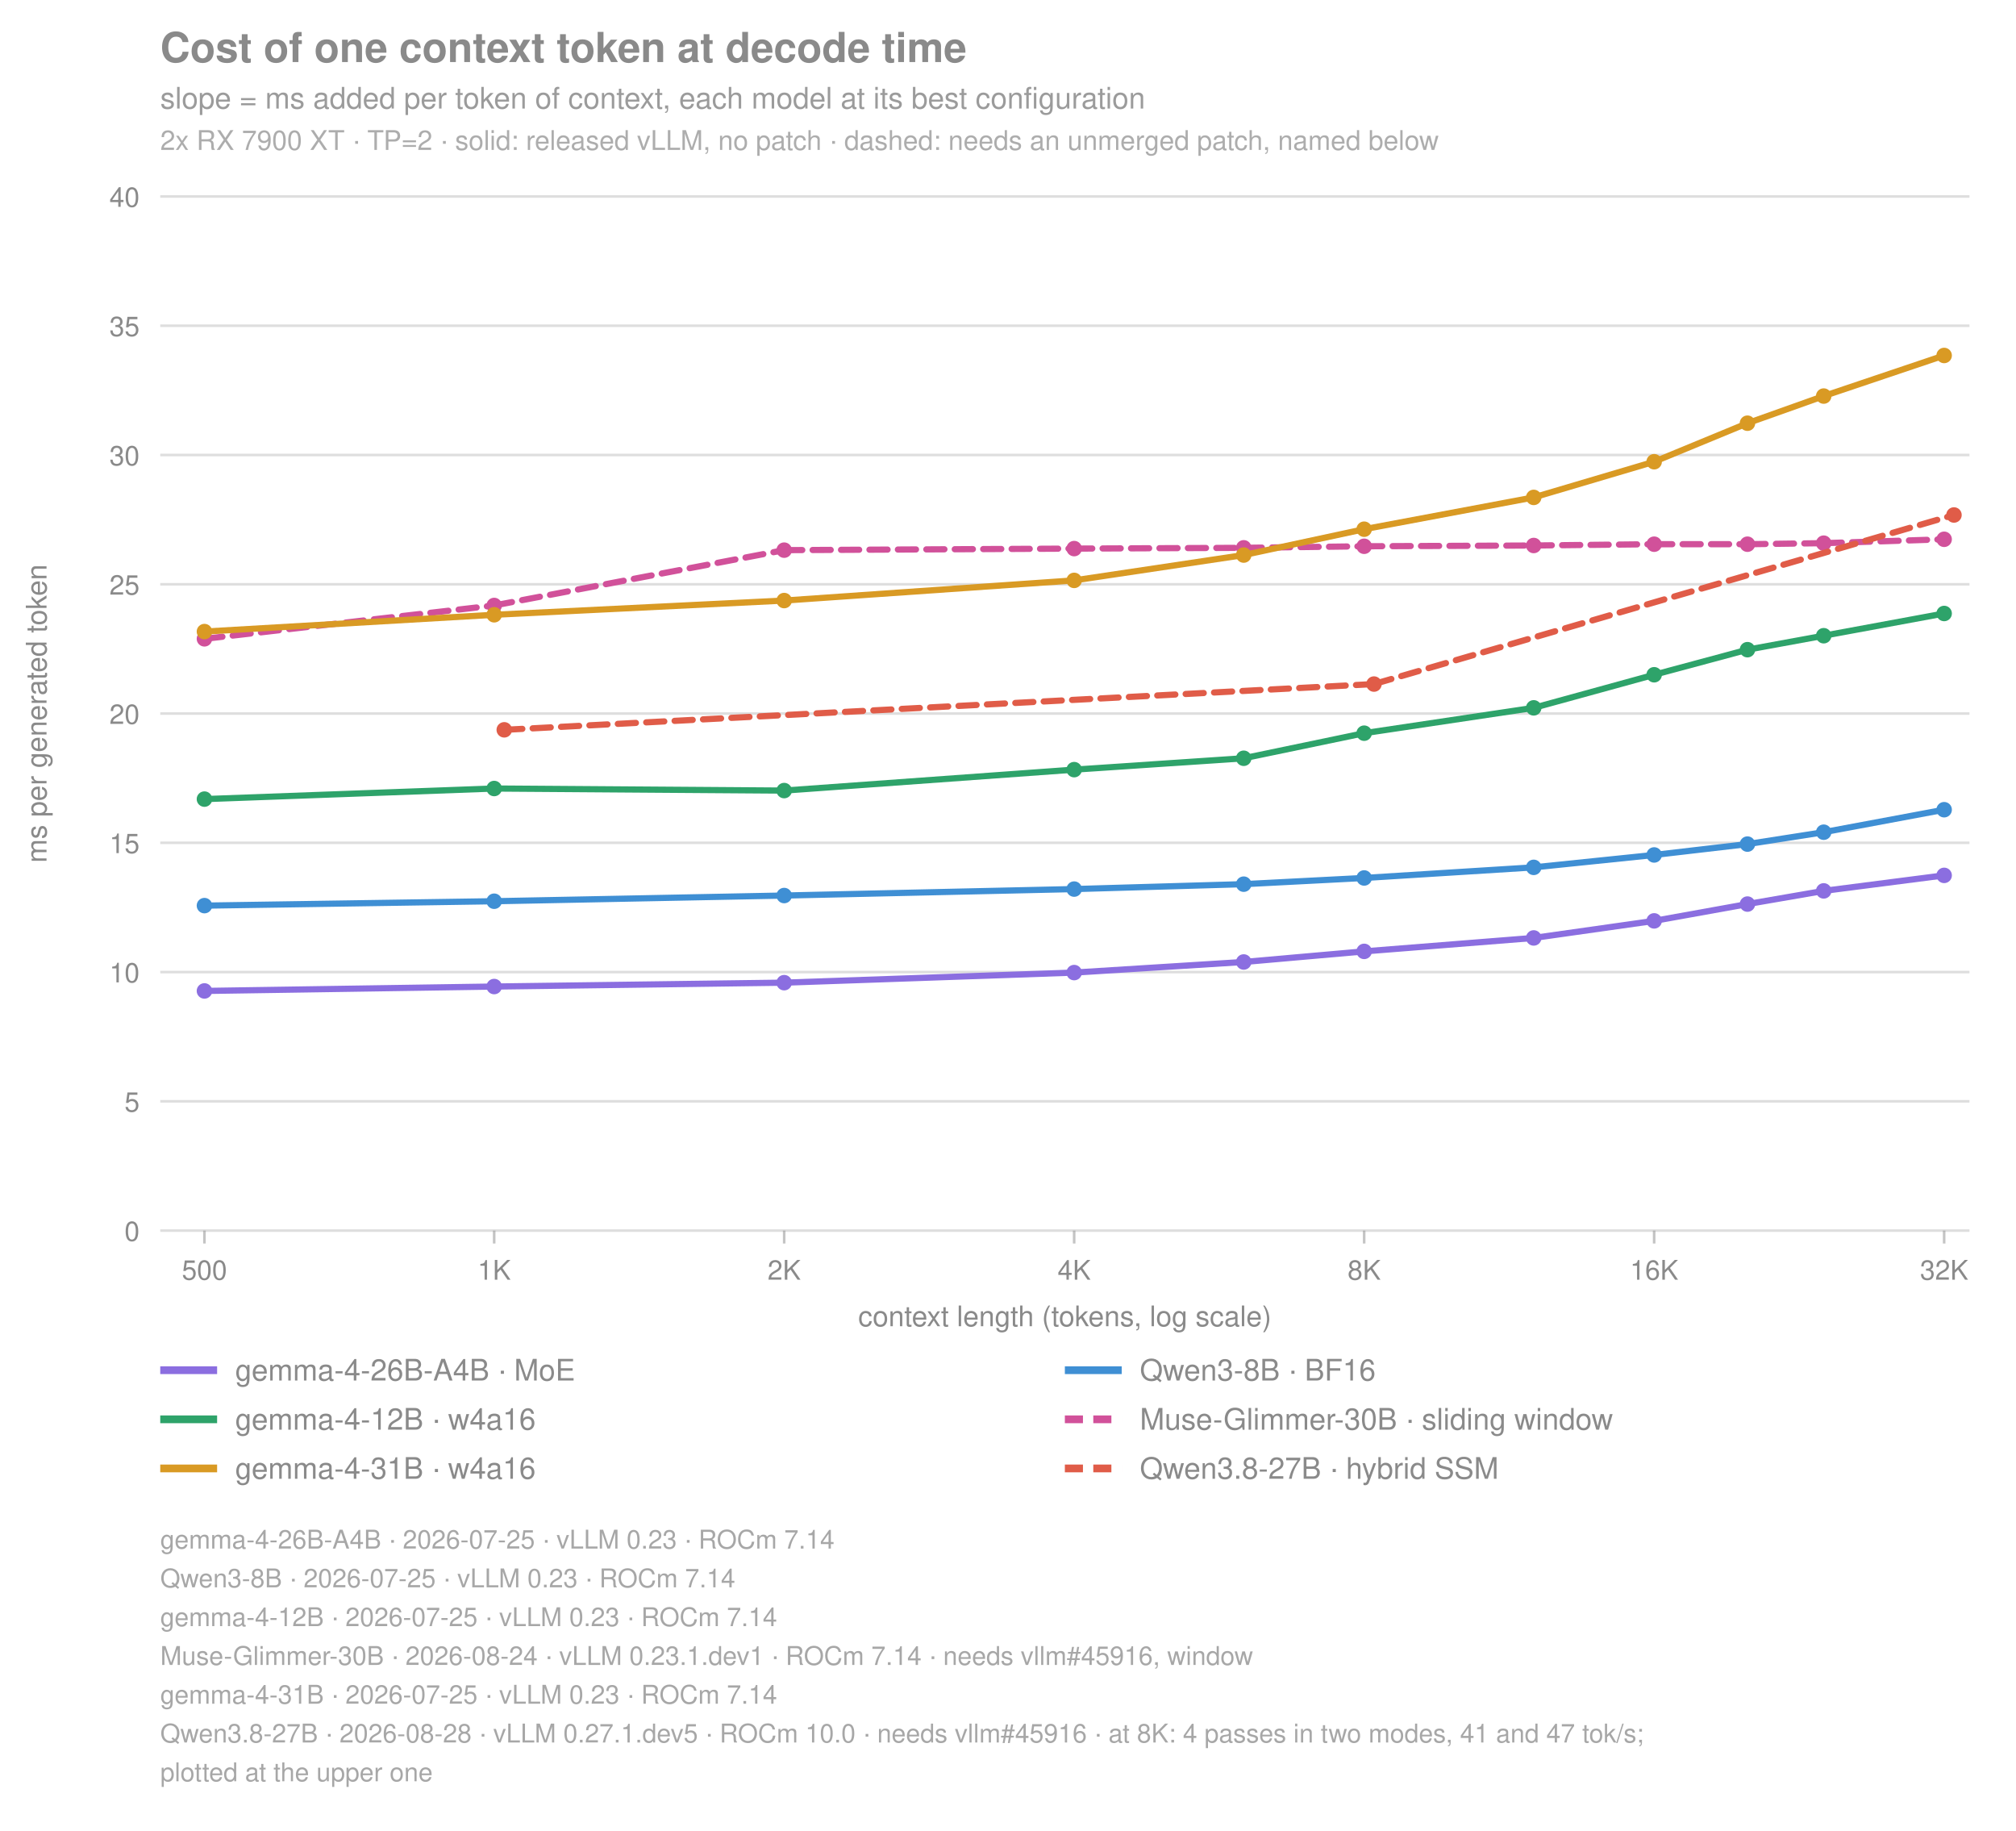
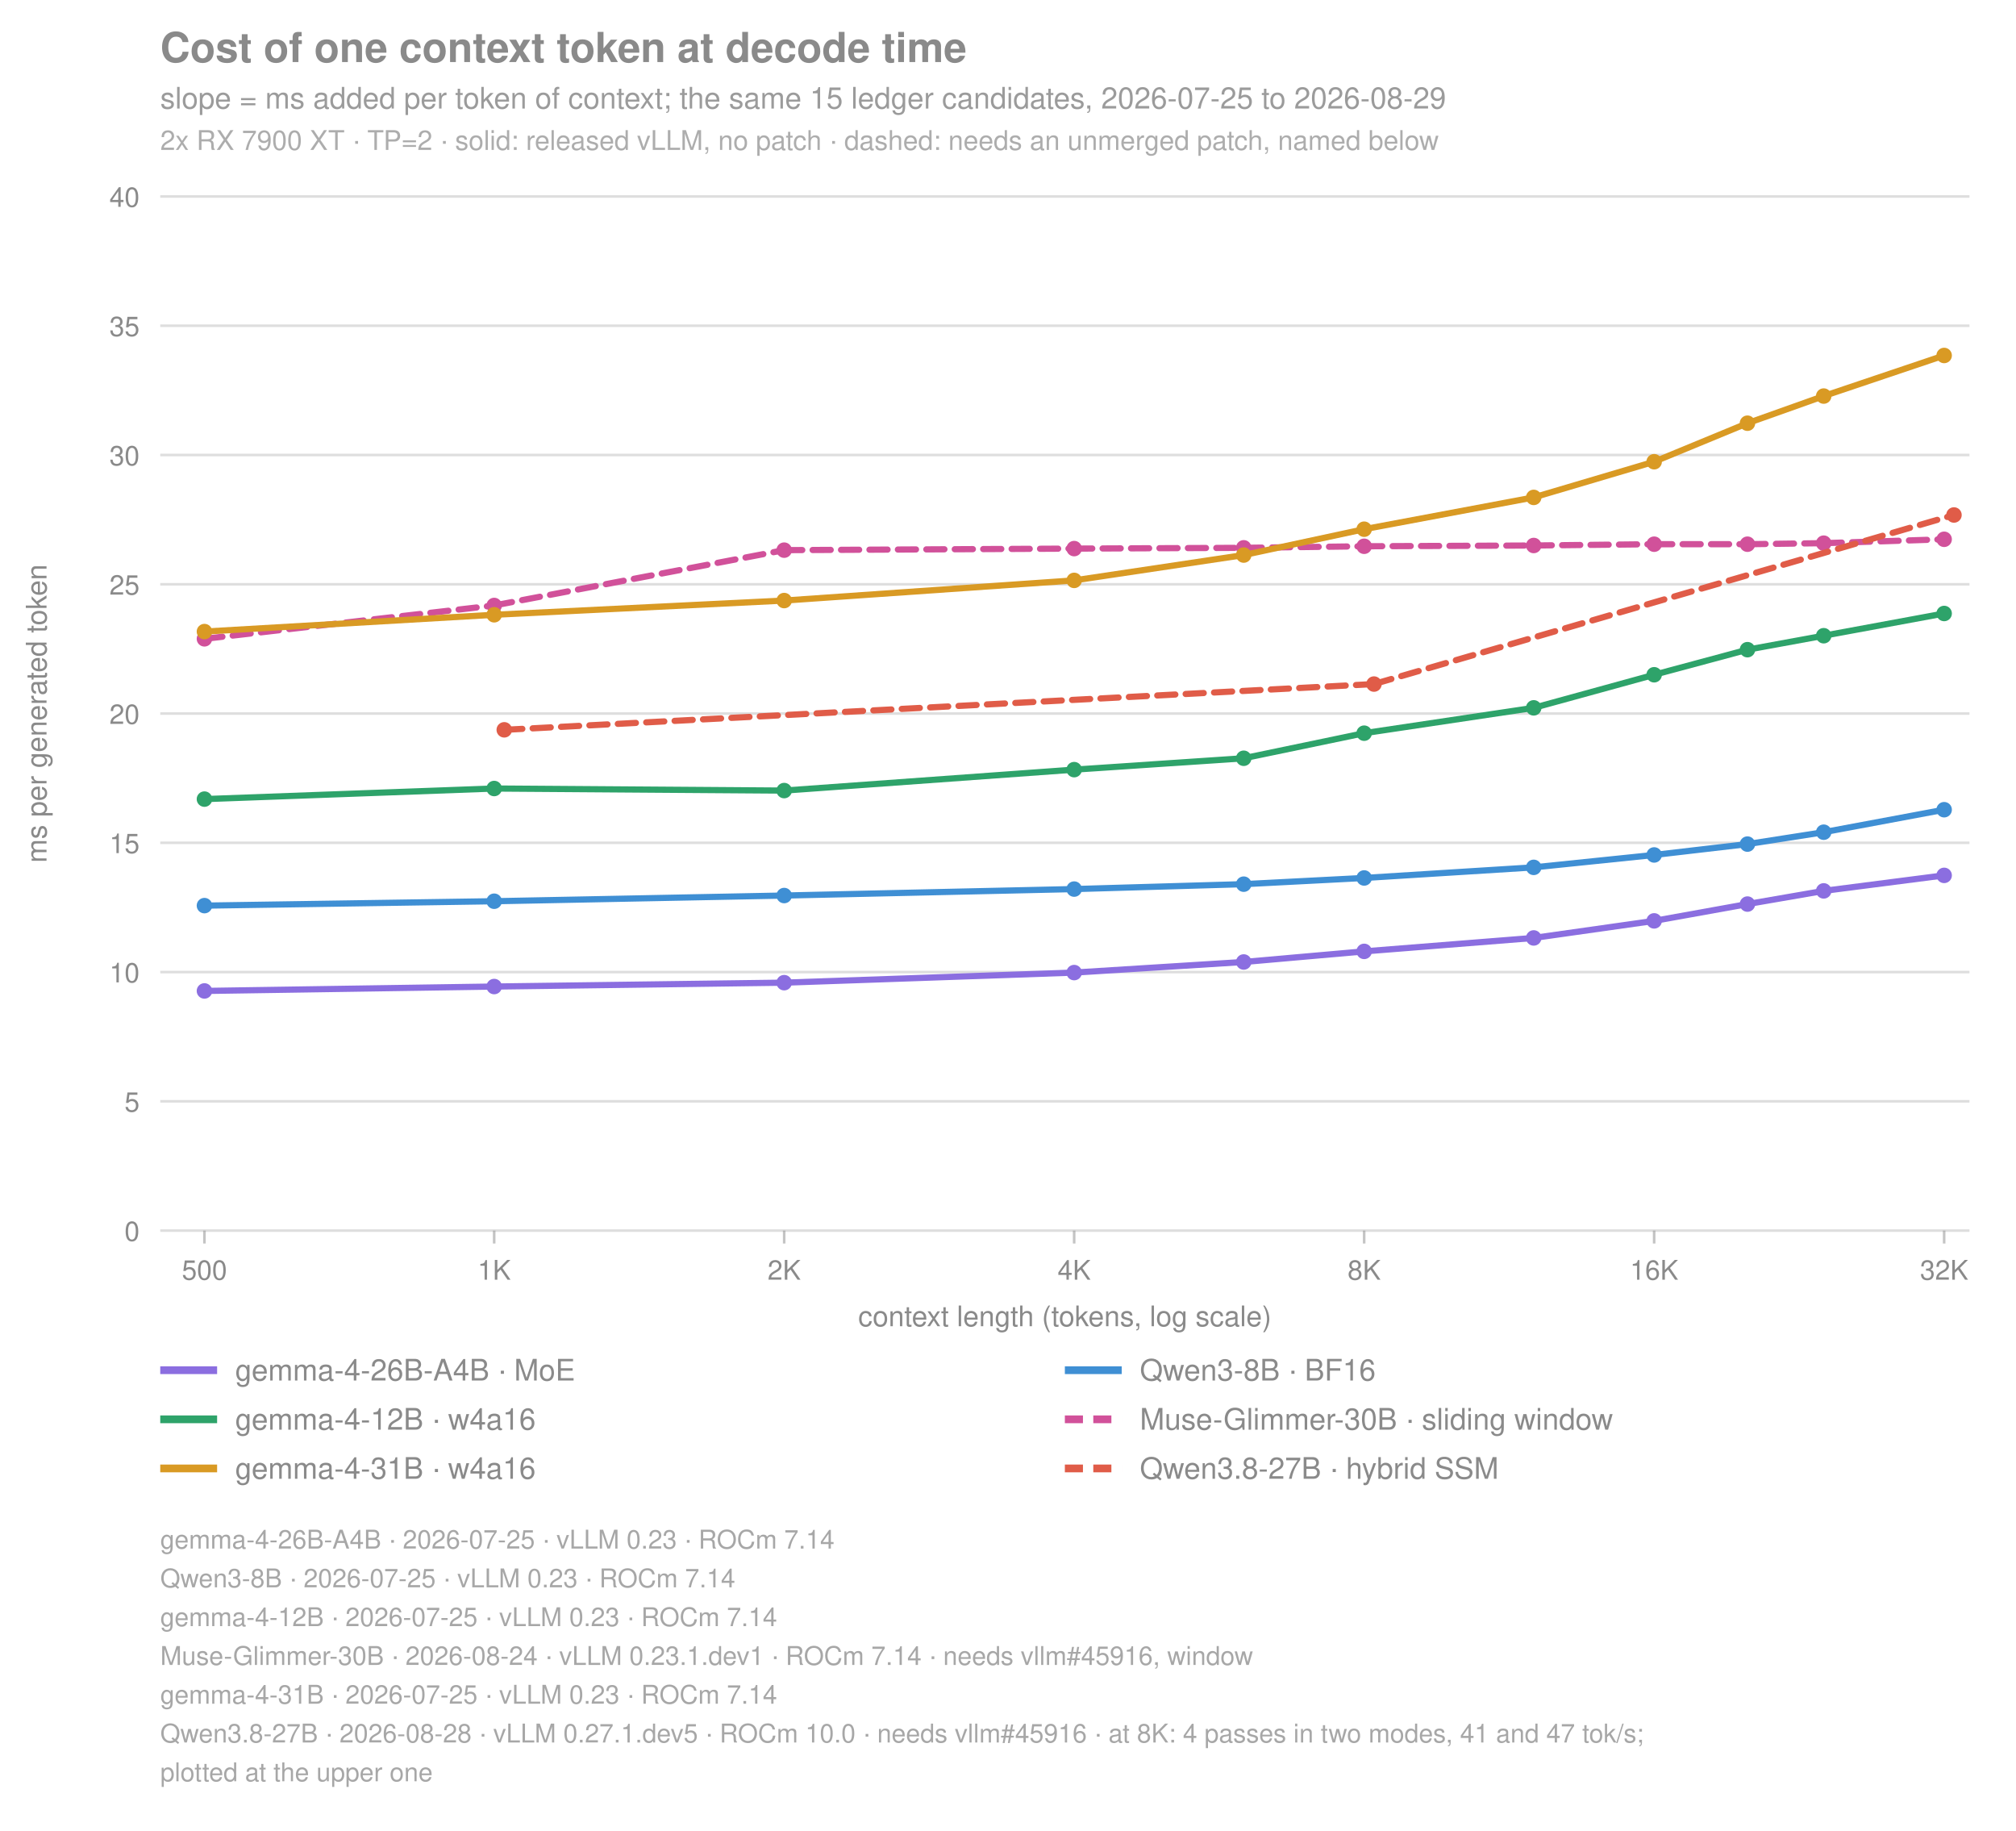
<svg xmlns="http://www.w3.org/2000/svg" viewBox="0 0 780 708" width="780" height="708" font-family="-apple-system,BlinkMacSystemFont,Segoe UI,Helvetica,Arial,sans-serif">
  <text x="62" y="24" font-size="16" font-weight="700" fill="#8a8a8a">Cost of one context token at decode time</text>
-   <text x="62" y="42" font-size="11.5" fill="#8a8a8a" opacity=".85">slope = ms added per token of context, each model at its best configuration</text>
+   <text x="62" y="42" font-size="11.5" fill="#8a8a8a" opacity=".85">slope = ms added per token of context; the same 15 ledger candidates, 2026-07-25 to 2026-08-29</text>
  <text x="62" y="58" font-size="10.5" fill="#8a8a8a" opacity=".7">2x RX 7900 XT · TP=2 · solid: released vLLM, no patch · dashed: needs an unmerged patch, named below</text>
  <line x1="62" y1="476.0" x2="762" y2="476.0" stroke="#8a8a8a" stroke-width="1" opacity=".28" />
  <text x="54" y="480.0" font-size="10.5" fill="#8a8a8a" text-anchor="end">0</text>
  <line x1="62" y1="426.0" x2="762" y2="426.0" stroke="#8a8a8a" stroke-width="1" opacity=".28" />
  <text x="54" y="430.0" font-size="10.5" fill="#8a8a8a" text-anchor="end">5</text>
  <line x1="62" y1="376.0" x2="762" y2="376.0" stroke="#8a8a8a" stroke-width="1" opacity=".28" />
  <text x="54" y="380.0" font-size="10.5" fill="#8a8a8a" text-anchor="end">10</text>
  <line x1="62" y1="326.0" x2="762" y2="326.0" stroke="#8a8a8a" stroke-width="1" opacity=".28" />
  <text x="54" y="330.0" font-size="10.5" fill="#8a8a8a" text-anchor="end">15</text>
  <line x1="62" y1="276.0" x2="762" y2="276.0" stroke="#8a8a8a" stroke-width="1" opacity=".28" />
  <text x="54" y="280.0" font-size="10.5" fill="#8a8a8a" text-anchor="end">20</text>
  <line x1="62" y1="226.0" x2="762" y2="226.0" stroke="#8a8a8a" stroke-width="1" opacity=".28" />
  <text x="54" y="230.0" font-size="10.5" fill="#8a8a8a" text-anchor="end">25</text>
  <line x1="62" y1="176.0" x2="762" y2="176.0" stroke="#8a8a8a" stroke-width="1" opacity=".28" />
  <text x="54" y="180.0" font-size="10.5" fill="#8a8a8a" text-anchor="end">30</text>
  <line x1="62" y1="126.0" x2="762" y2="126.0" stroke="#8a8a8a" stroke-width="1" opacity=".28" />
  <text x="54" y="130.0" font-size="10.5" fill="#8a8a8a" text-anchor="end">35</text>
  <line x1="62" y1="76.0" x2="762" y2="76.0" stroke="#8a8a8a" stroke-width="1" opacity=".28" />
  <text x="54" y="80.0" font-size="10.5" fill="#8a8a8a" text-anchor="end">40</text>
  <line x1="79.1" y1="476" x2="79.1" y2="481" stroke="#8a8a8a" stroke-width="1" opacity=".5" />
  <text x="79.1" y="495" font-size="10.5" fill="#8a8a8a" text-anchor="middle">500</text>
  <line x1="191.2" y1="476" x2="191.2" y2="481" stroke="#8a8a8a" stroke-width="1" opacity=".5" />
  <text x="191.2" y="495" font-size="10.5" fill="#8a8a8a" text-anchor="middle">1K</text>
  <line x1="303.4" y1="476" x2="303.4" y2="481" stroke="#8a8a8a" stroke-width="1" opacity=".5" />
  <text x="303.4" y="495" font-size="10.5" fill="#8a8a8a" text-anchor="middle">2K</text>
  <line x1="415.6" y1="476" x2="415.6" y2="481" stroke="#8a8a8a" stroke-width="1" opacity=".5" />
  <text x="415.6" y="495" font-size="10.5" fill="#8a8a8a" text-anchor="middle">4K</text>
  <line x1="527.8" y1="476" x2="527.8" y2="481" stroke="#8a8a8a" stroke-width="1" opacity=".5" />
  <text x="527.8" y="495" font-size="10.5" fill="#8a8a8a" text-anchor="middle">8K</text>
  <line x1="640.0" y1="476" x2="640.0" y2="481" stroke="#8a8a8a" stroke-width="1" opacity=".5" />
  <text x="640.0" y="495" font-size="10.5" fill="#8a8a8a" text-anchor="middle">16K</text>
  <line x1="752.2" y1="476" x2="752.2" y2="481" stroke="#8a8a8a" stroke-width="1" opacity=".5" />
  <text x="752.2" y="495" font-size="10.5" fill="#8a8a8a" text-anchor="middle">32K</text>
  <text x="18" y="276" font-size="11" fill="#8a8a8a" text-anchor="middle" transform="rotate(-90 18 276)">ms per generated token</text>
  <text x="412" y="513" font-size="11" fill="#8a8a8a" text-anchor="middle">context length (tokens, log scale)</text>
  <defs>
    <clipPath id="b0">
      <rect x="62" y="76" width="700" height="400" />
    </clipPath>
  </defs>
  <g clip-path="url(#b0)">
    <line x1="79.1" y1="383.3" x2="191.2" y2="381.6" stroke="#8b6ee0" stroke-width="2.4" stroke-linecap="round" />
    <line x1="191.2" y1="381.6" x2="303.4" y2="380.1" stroke="#8b6ee0" stroke-width="2.4" stroke-linecap="round" />
    <line x1="303.4" y1="380.1" x2="415.6" y2="376.2" stroke="#8b6ee0" stroke-width="2.4" stroke-linecap="round" />
    <line x1="415.6" y1="376.2" x2="481.2" y2="372.1" stroke="#8b6ee0" stroke-width="2.4" stroke-linecap="round" />
    <line x1="481.2" y1="372.1" x2="527.8" y2="368.0" stroke="#8b6ee0" stroke-width="2.4" stroke-linecap="round" />
    <line x1="527.8" y1="368.0" x2="593.4" y2="362.8" stroke="#8b6ee0" stroke-width="2.4" stroke-linecap="round" />
    <line x1="593.4" y1="362.8" x2="640.0" y2="356.2" stroke="#8b6ee0" stroke-width="2.4" stroke-linecap="round" />
    <line x1="640.0" y1="356.2" x2="676.1" y2="349.7" stroke="#8b6ee0" stroke-width="2.4" stroke-linecap="round" />
    <line x1="676.1" y1="349.7" x2="705.6" y2="344.6" stroke="#8b6ee0" stroke-width="2.4" stroke-linecap="round" />
    <line x1="705.6" y1="344.6" x2="752.2" y2="338.6" stroke="#8b6ee0" stroke-width="2.4" stroke-linecap="round" />
    <circle cx="79.1" cy="383.3" r="3" fill="#8b6ee0" />
    <circle cx="191.2" cy="381.6" r="3" fill="#8b6ee0" />
    <circle cx="303.4" cy="380.1" r="3" fill="#8b6ee0" />
    <circle cx="415.6" cy="376.2" r="3" fill="#8b6ee0" />
    <circle cx="481.2" cy="372.1" r="3" fill="#8b6ee0" />
    <circle cx="527.8" cy="368.0" r="3" fill="#8b6ee0" />
    <circle cx="593.4" cy="362.8" r="3" fill="#8b6ee0" />
    <circle cx="640.0" cy="356.2" r="3" fill="#8b6ee0" />
    <circle cx="676.1" cy="349.7" r="3" fill="#8b6ee0" />
    <circle cx="705.6" cy="344.6" r="3" fill="#8b6ee0" />
    <circle cx="752.2" cy="338.6" r="3" fill="#8b6ee0" />
    <line x1="79.1" y1="350.3" x2="191.2" y2="348.6" stroke="#3f8fd4" stroke-width="2.4" stroke-linecap="round" />
    <line x1="191.2" y1="348.6" x2="303.4" y2="346.4" stroke="#3f8fd4" stroke-width="2.4" stroke-linecap="round" />
    <line x1="303.4" y1="346.4" x2="415.6" y2="343.9" stroke="#3f8fd4" stroke-width="2.4" stroke-linecap="round" />
    <line x1="415.6" y1="343.9" x2="481.2" y2="342.0" stroke="#3f8fd4" stroke-width="2.4" stroke-linecap="round" />
    <line x1="481.2" y1="342.0" x2="527.8" y2="339.6" stroke="#3f8fd4" stroke-width="2.4" stroke-linecap="round" />
    <line x1="527.8" y1="339.6" x2="593.4" y2="335.5" stroke="#3f8fd4" stroke-width="2.4" stroke-linecap="round" />
    <line x1="593.4" y1="335.5" x2="640.0" y2="330.7" stroke="#3f8fd4" stroke-width="2.4" stroke-linecap="round" />
    <line x1="640.0" y1="330.7" x2="676.1" y2="326.5" stroke="#3f8fd4" stroke-width="2.4" stroke-linecap="round" />
    <line x1="676.1" y1="326.5" x2="705.6" y2="321.9" stroke="#3f8fd4" stroke-width="2.4" stroke-linecap="round" />
    <line x1="705.6" y1="321.9" x2="752.2" y2="313.2" stroke="#3f8fd4" stroke-width="2.4" stroke-linecap="round" />
    <circle cx="79.1" cy="350.3" r="3" fill="#3f8fd4" />
    <circle cx="191.2" cy="348.6" r="3" fill="#3f8fd4" />
    <circle cx="303.4" cy="346.4" r="3" fill="#3f8fd4" />
    <circle cx="415.6" cy="343.9" r="3" fill="#3f8fd4" />
    <circle cx="481.2" cy="342.0" r="3" fill="#3f8fd4" />
    <circle cx="527.8" cy="339.6" r="3" fill="#3f8fd4" />
    <circle cx="593.4" cy="335.5" r="3" fill="#3f8fd4" />
    <circle cx="640.0" cy="330.7" r="3" fill="#3f8fd4" />
    <circle cx="676.1" cy="326.5" r="3" fill="#3f8fd4" />
    <circle cx="705.6" cy="321.9" r="3" fill="#3f8fd4" />
    <circle cx="752.2" cy="313.2" r="3" fill="#3f8fd4" />
    <line x1="79.1" y1="309.1" x2="191.2" y2="305.0" stroke="#2ea36a" stroke-width="2.4" stroke-linecap="round" />
    <line x1="191.2" y1="305.0" x2="303.4" y2="305.8" stroke="#2ea36a" stroke-width="2.4" stroke-linecap="round" />
    <line x1="303.4" y1="305.8" x2="415.6" y2="297.7" stroke="#2ea36a" stroke-width="2.4" stroke-linecap="round" />
    <line x1="415.6" y1="297.7" x2="481.2" y2="293.3" stroke="#2ea36a" stroke-width="2.4" stroke-linecap="round" />
    <line x1="481.2" y1="293.3" x2="527.8" y2="283.6" stroke="#2ea36a" stroke-width="2.4" stroke-linecap="round" />
    <line x1="527.8" y1="283.6" x2="593.4" y2="273.8" stroke="#2ea36a" stroke-width="2.4" stroke-linecap="round" />
    <line x1="593.4" y1="273.8" x2="640.0" y2="261.0" stroke="#2ea36a" stroke-width="2.4" stroke-linecap="round" />
    <line x1="640.0" y1="261.0" x2="676.1" y2="251.3" stroke="#2ea36a" stroke-width="2.4" stroke-linecap="round" />
    <line x1="676.1" y1="251.3" x2="705.6" y2="245.9" stroke="#2ea36a" stroke-width="2.4" stroke-linecap="round" />
    <line x1="705.6" y1="245.9" x2="752.2" y2="237.3" stroke="#2ea36a" stroke-width="2.4" stroke-linecap="round" />
    <circle cx="79.1" cy="309.1" r="3" fill="#2ea36a" />
    <circle cx="191.2" cy="305.0" r="3" fill="#2ea36a" />
    <circle cx="303.4" cy="305.8" r="3" fill="#2ea36a" />
    <circle cx="415.6" cy="297.7" r="3" fill="#2ea36a" />
    <circle cx="481.2" cy="293.3" r="3" fill="#2ea36a" />
    <circle cx="527.8" cy="283.6" r="3" fill="#2ea36a" />
    <circle cx="593.4" cy="273.8" r="3" fill="#2ea36a" />
    <circle cx="640.0" cy="261.0" r="3" fill="#2ea36a" />
    <circle cx="676.1" cy="251.3" r="3" fill="#2ea36a" />
    <circle cx="705.6" cy="245.9" r="3" fill="#2ea36a" />
    <circle cx="752.2" cy="237.3" r="3" fill="#2ea36a" />
    <line x1="79.1" y1="247.1" x2="191.2" y2="234.2" stroke="#d1519a" stroke-width="2.4" stroke-linecap="round" stroke-dasharray="7 4" />
    <line x1="191.2" y1="234.2" x2="303.4" y2="212.8" stroke="#d1519a" stroke-width="2.4" stroke-linecap="round" stroke-dasharray="7 4" />
    <line x1="303.4" y1="212.8" x2="415.6" y2="212.2" stroke="#d1519a" stroke-width="2.4" stroke-linecap="round" stroke-dasharray="7 4" />
    <line x1="415.6" y1="212.2" x2="481.2" y2="211.9" stroke="#d1519a" stroke-width="2.4" stroke-linecap="round" stroke-dasharray="7 4" />
    <line x1="481.2" y1="211.9" x2="527.8" y2="211.3" stroke="#d1519a" stroke-width="2.4" stroke-linecap="round" stroke-dasharray="7 4" />
    <line x1="527.8" y1="211.3" x2="593.4" y2="211.0" stroke="#d1519a" stroke-width="2.4" stroke-linecap="round" stroke-dasharray="7 4" />
    <line x1="593.4" y1="211.0" x2="640.0" y2="210.5" stroke="#d1519a" stroke-width="2.4" stroke-linecap="round" stroke-dasharray="7 4" />
    <line x1="640.0" y1="210.5" x2="676.1" y2="210.5" stroke="#d1519a" stroke-width="2.4" stroke-linecap="round" stroke-dasharray="7 4" />
    <line x1="676.1" y1="210.5" x2="705.6" y2="210.1" stroke="#d1519a" stroke-width="2.4" stroke-linecap="round" stroke-dasharray="7 4" />
    <line x1="705.6" y1="210.1" x2="752.2" y2="208.6" stroke="#d1519a" stroke-width="2.4" stroke-linecap="round" stroke-dasharray="7 4" />
    <circle cx="79.1" cy="247.1" r="3" fill="#d1519a" />
    <circle cx="191.2" cy="234.2" r="3" fill="#d1519a" />
    <circle cx="303.4" cy="212.8" r="3" fill="#d1519a" />
    <circle cx="415.6" cy="212.2" r="3" fill="#d1519a" />
    <circle cx="481.2" cy="211.9" r="3" fill="#d1519a" />
    <circle cx="527.8" cy="211.3" r="3" fill="#d1519a" />
    <circle cx="593.4" cy="211.0" r="3" fill="#d1519a" />
    <circle cx="640.0" cy="210.5" r="3" fill="#d1519a" />
    <circle cx="676.1" cy="210.5" r="3" fill="#d1519a" />
    <circle cx="705.6" cy="210.1" r="3" fill="#d1519a" />
    <circle cx="752.2" cy="208.6" r="3" fill="#d1519a" />
    <line x1="79.1" y1="244.3" x2="191.2" y2="237.8" stroke="#d99a24" stroke-width="2.4" stroke-linecap="round" />
    <line x1="191.2" y1="237.8" x2="303.4" y2="232.3" stroke="#d99a24" stroke-width="2.4" stroke-linecap="round" />
    <line x1="303.4" y1="232.3" x2="415.6" y2="224.5" stroke="#d99a24" stroke-width="2.4" stroke-linecap="round" />
    <line x1="415.6" y1="224.5" x2="481.2" y2="214.7" stroke="#d99a24" stroke-width="2.4" stroke-linecap="round" />
    <line x1="481.2" y1="214.7" x2="527.8" y2="204.7" stroke="#d99a24" stroke-width="2.4" stroke-linecap="round" />
    <line x1="527.8" y1="204.7" x2="593.4" y2="192.4" stroke="#d99a24" stroke-width="2.4" stroke-linecap="round" />
    <line x1="593.4" y1="192.4" x2="640.0" y2="178.6" stroke="#d99a24" stroke-width="2.4" stroke-linecap="round" />
    <line x1="640.0" y1="178.6" x2="676.1" y2="163.7" stroke="#d99a24" stroke-width="2.4" stroke-linecap="round" />
    <line x1="676.1" y1="163.7" x2="705.6" y2="153.2" stroke="#d99a24" stroke-width="2.4" stroke-linecap="round" />
    <line x1="705.6" y1="153.2" x2="752.2" y2="137.5" stroke="#d99a24" stroke-width="2.4" stroke-linecap="round" />
    <circle cx="79.1" cy="244.3" r="3" fill="#d99a24" />
    <circle cx="191.2" cy="237.8" r="3" fill="#d99a24" />
    <circle cx="303.4" cy="232.3" r="3" fill="#d99a24" />
    <circle cx="415.6" cy="224.5" r="3" fill="#d99a24" />
    <circle cx="481.2" cy="214.7" r="3" fill="#d99a24" />
    <circle cx="527.8" cy="204.7" r="3" fill="#d99a24" />
    <circle cx="593.4" cy="192.4" r="3" fill="#d99a24" />
    <circle cx="640.0" cy="178.6" r="3" fill="#d99a24" />
    <circle cx="676.1" cy="163.7" r="3" fill="#d99a24" />
    <circle cx="705.6" cy="153.2" r="3" fill="#d99a24" />
    <circle cx="752.2" cy="137.5" r="3" fill="#d99a24" />
    <line x1="195.1" y1="282.3" x2="531.6" y2="264.6" stroke="#e05c48" stroke-width="2.4" stroke-linecap="round" stroke-dasharray="7 4" />
    <line x1="531.6" y1="264.6" x2="756.0" y2="199.2" stroke="#e05c48" stroke-width="2.4" stroke-linecap="round" stroke-dasharray="7 4" />
    <circle cx="195.1" cy="282.3" r="3" fill="#e05c48" />
    <circle cx="531.6" cy="264.6" r="3" fill="#e05c48" />
    <circle cx="756.0" cy="199.2" r="3" fill="#e05c48" />
  </g>
  <line x1="62.0" y1="530" x2="84.0" y2="530" stroke="#8b6ee0" stroke-width="3" />
  <text x="91.0" y="534" font-size="11.5" fill="#8a8a8a">gemma-4-26B-A4B · MoE</text>
  <line x1="412.0" y1="530" x2="434.0" y2="530" stroke="#3f8fd4" stroke-width="3" />
  <text x="441.0" y="534" font-size="11.5" fill="#8a8a8a">Qwen3-8B · BF16</text>
  <line x1="62.0" y1="549" x2="84.0" y2="549" stroke="#2ea36a" stroke-width="3" />
  <text x="91.0" y="553" font-size="11.5" fill="#8a8a8a">gemma-4-12B · w4a16</text>
  <line x1="412.0" y1="549" x2="434.0" y2="549" stroke="#d1519a" stroke-width="3" stroke-dasharray="7 4" />
  <text x="441.0" y="553" font-size="11.5" fill="#8a8a8a">Muse-Glimmer-30B · sliding window</text>
  <line x1="62.0" y1="568" x2="84.0" y2="568" stroke="#d99a24" stroke-width="3" />
  <text x="91.0" y="572" font-size="11.5" fill="#8a8a8a">gemma-4-31B · w4a16</text>
  <line x1="412.0" y1="568" x2="434.0" y2="568" stroke="#e05c48" stroke-width="3" stroke-dasharray="7 4" />
  <text x="441.0" y="572" font-size="11.5" fill="#8a8a8a">Qwen3.8-27B · hybrid SSM</text>
  <text x="62" y="599" font-size="10" fill="#8a8a8a" opacity=".75">gemma-4-26B-A4B · 2026-07-25 · vLLM 0.23 · ROCm 7.14</text>
  <text x="62" y="614" font-size="10" fill="#8a8a8a" opacity=".75">Qwen3-8B · 2026-07-25 · vLLM 0.23 · ROCm 7.14</text>
  <text x="62" y="629" font-size="10" fill="#8a8a8a" opacity=".75">gemma-4-12B · 2026-07-25 · vLLM 0.23 · ROCm 7.14</text>
  <text x="62" y="644" font-size="10" fill="#8a8a8a" opacity=".75">Muse-Glimmer-30B · 2026-08-24 · vLLM 0.23.1.dev1 · ROCm 7.14 · needs vllm#45916, window</text>
  <text x="62" y="659" font-size="10" fill="#8a8a8a" opacity=".75">gemma-4-31B · 2026-07-25 · vLLM 0.23 · ROCm 7.14</text>
  <text x="62" y="674" font-size="10" fill="#8a8a8a" opacity=".75">Qwen3.8-27B · 2026-08-28 · vLLM 0.27.1.dev5 · ROCm 10.0 · needs vllm#45916 · at 8K: 4 passes in two modes, 41 and 47 tok/s;</text>
  <text x="62" y="689" font-size="10" fill="#8a8a8a" opacity=".75">plotted at the upper one</text>
</svg>
